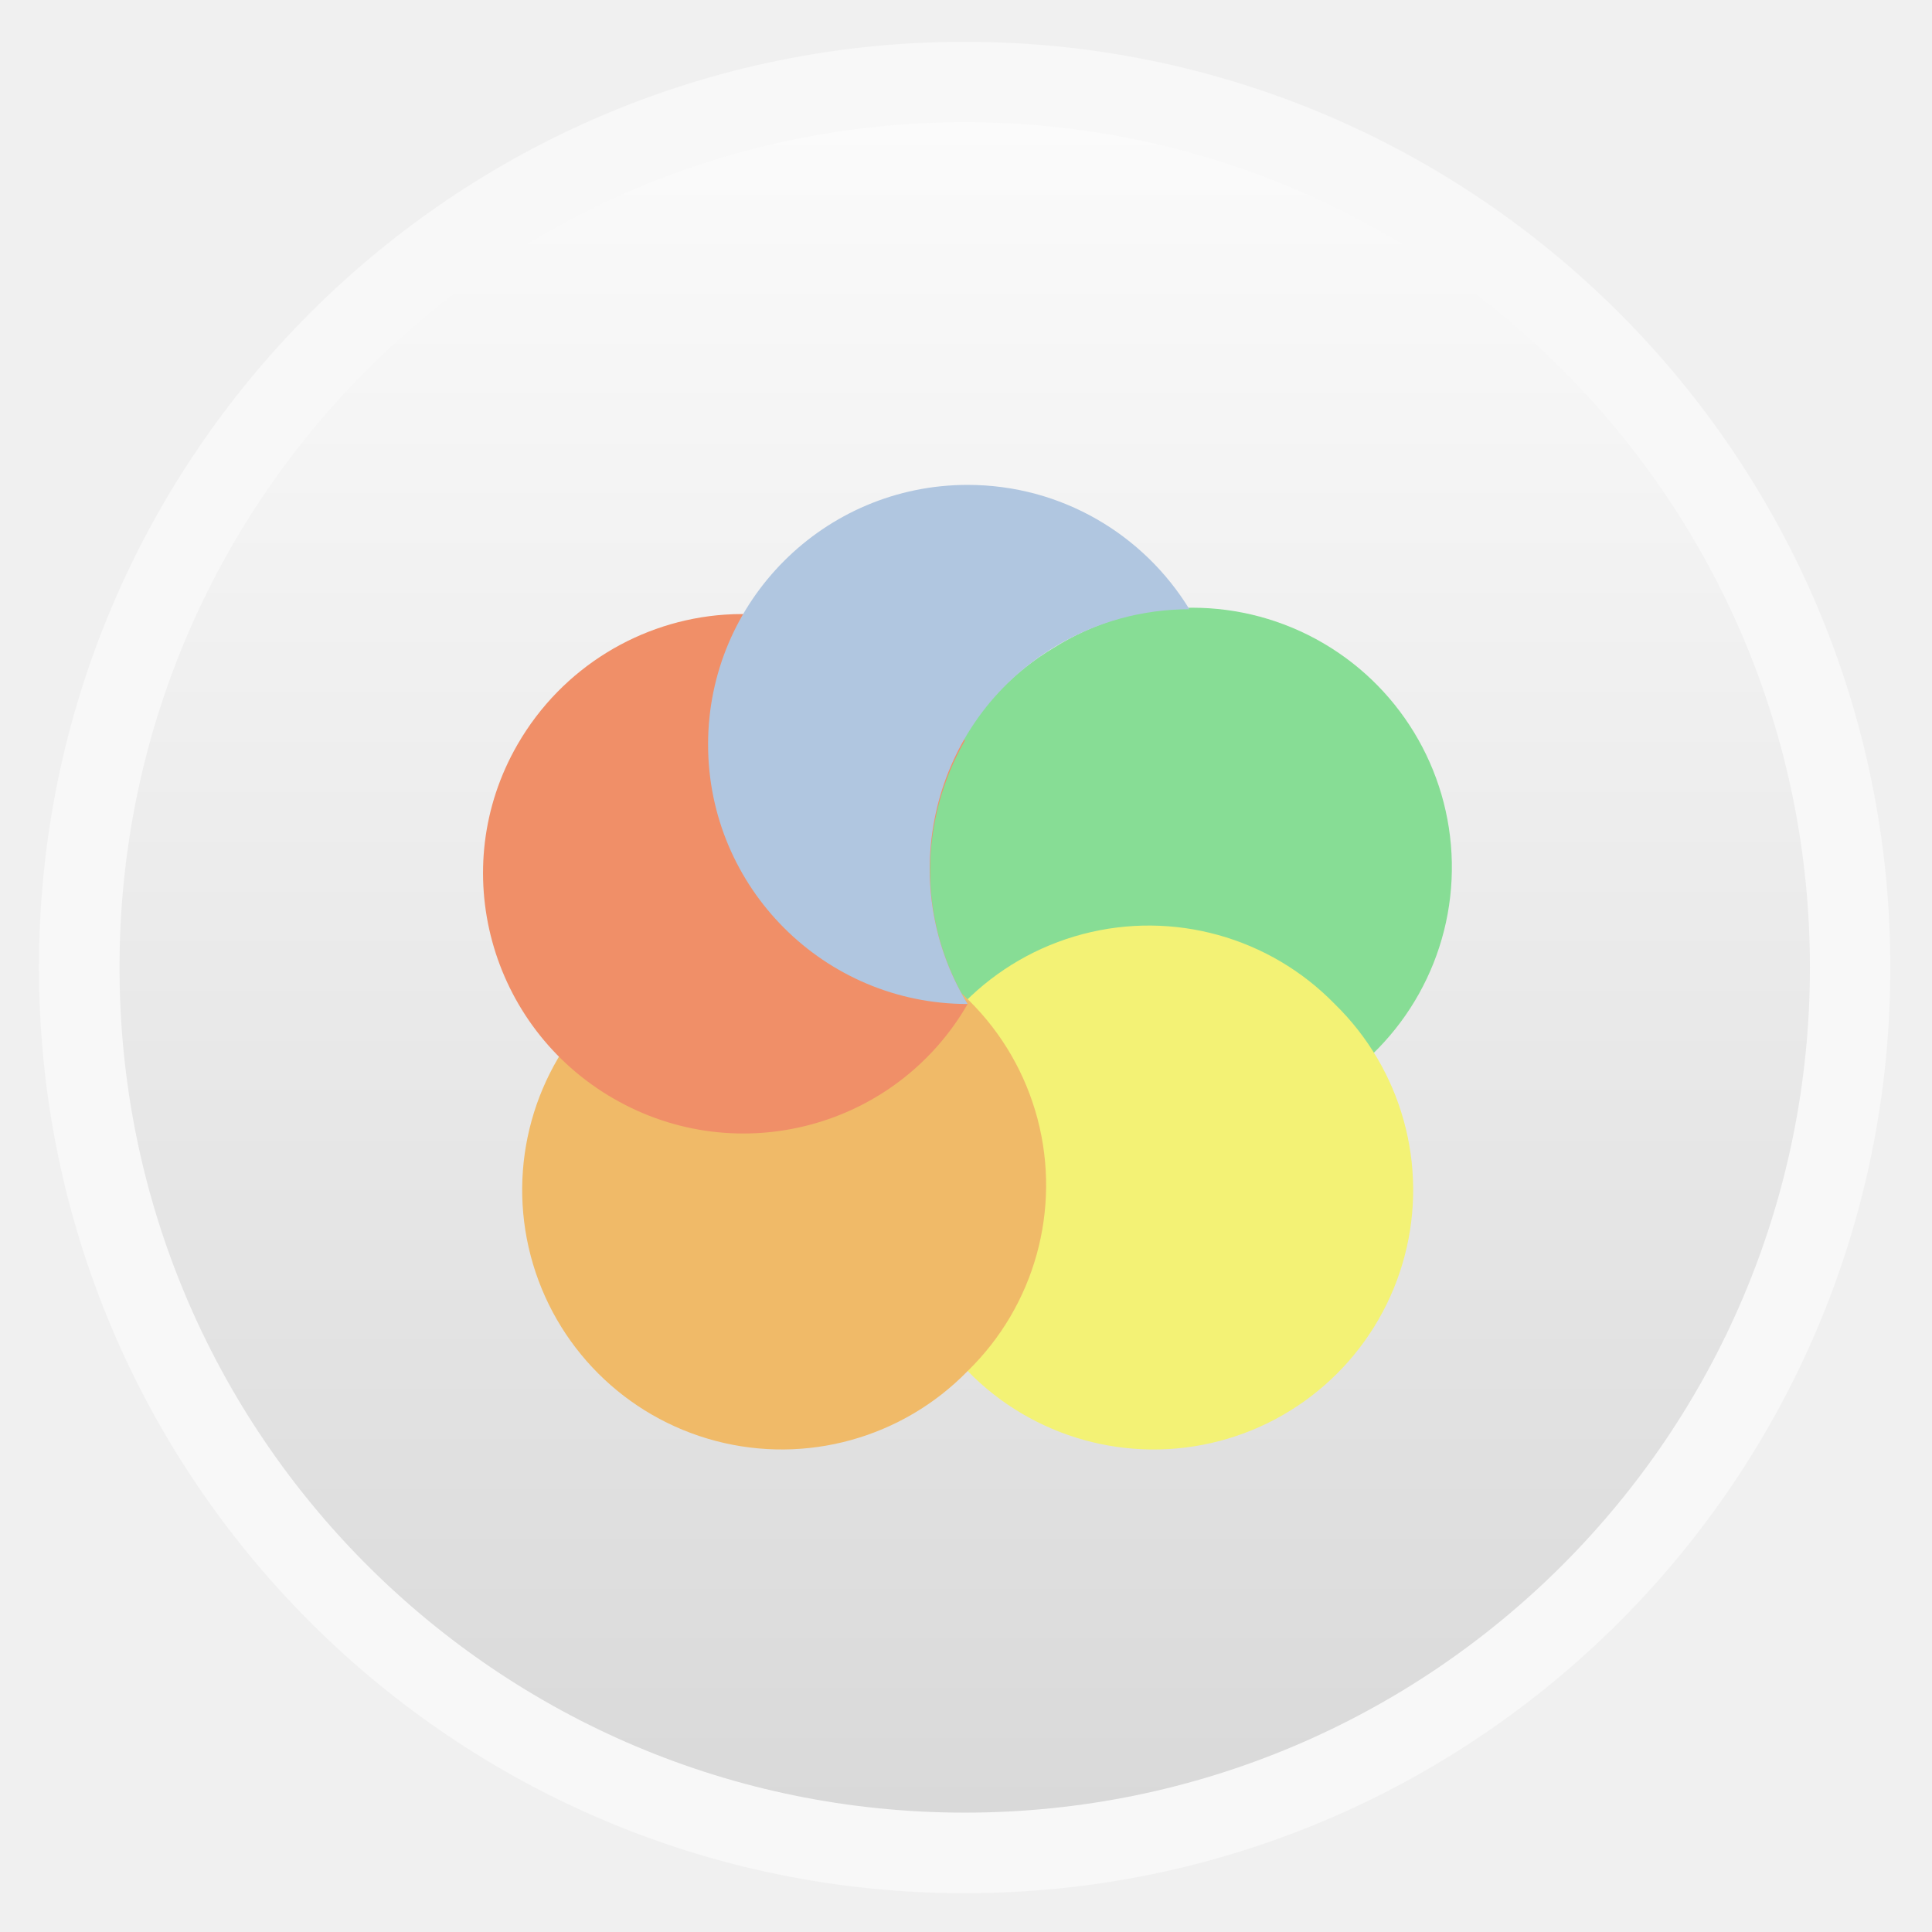
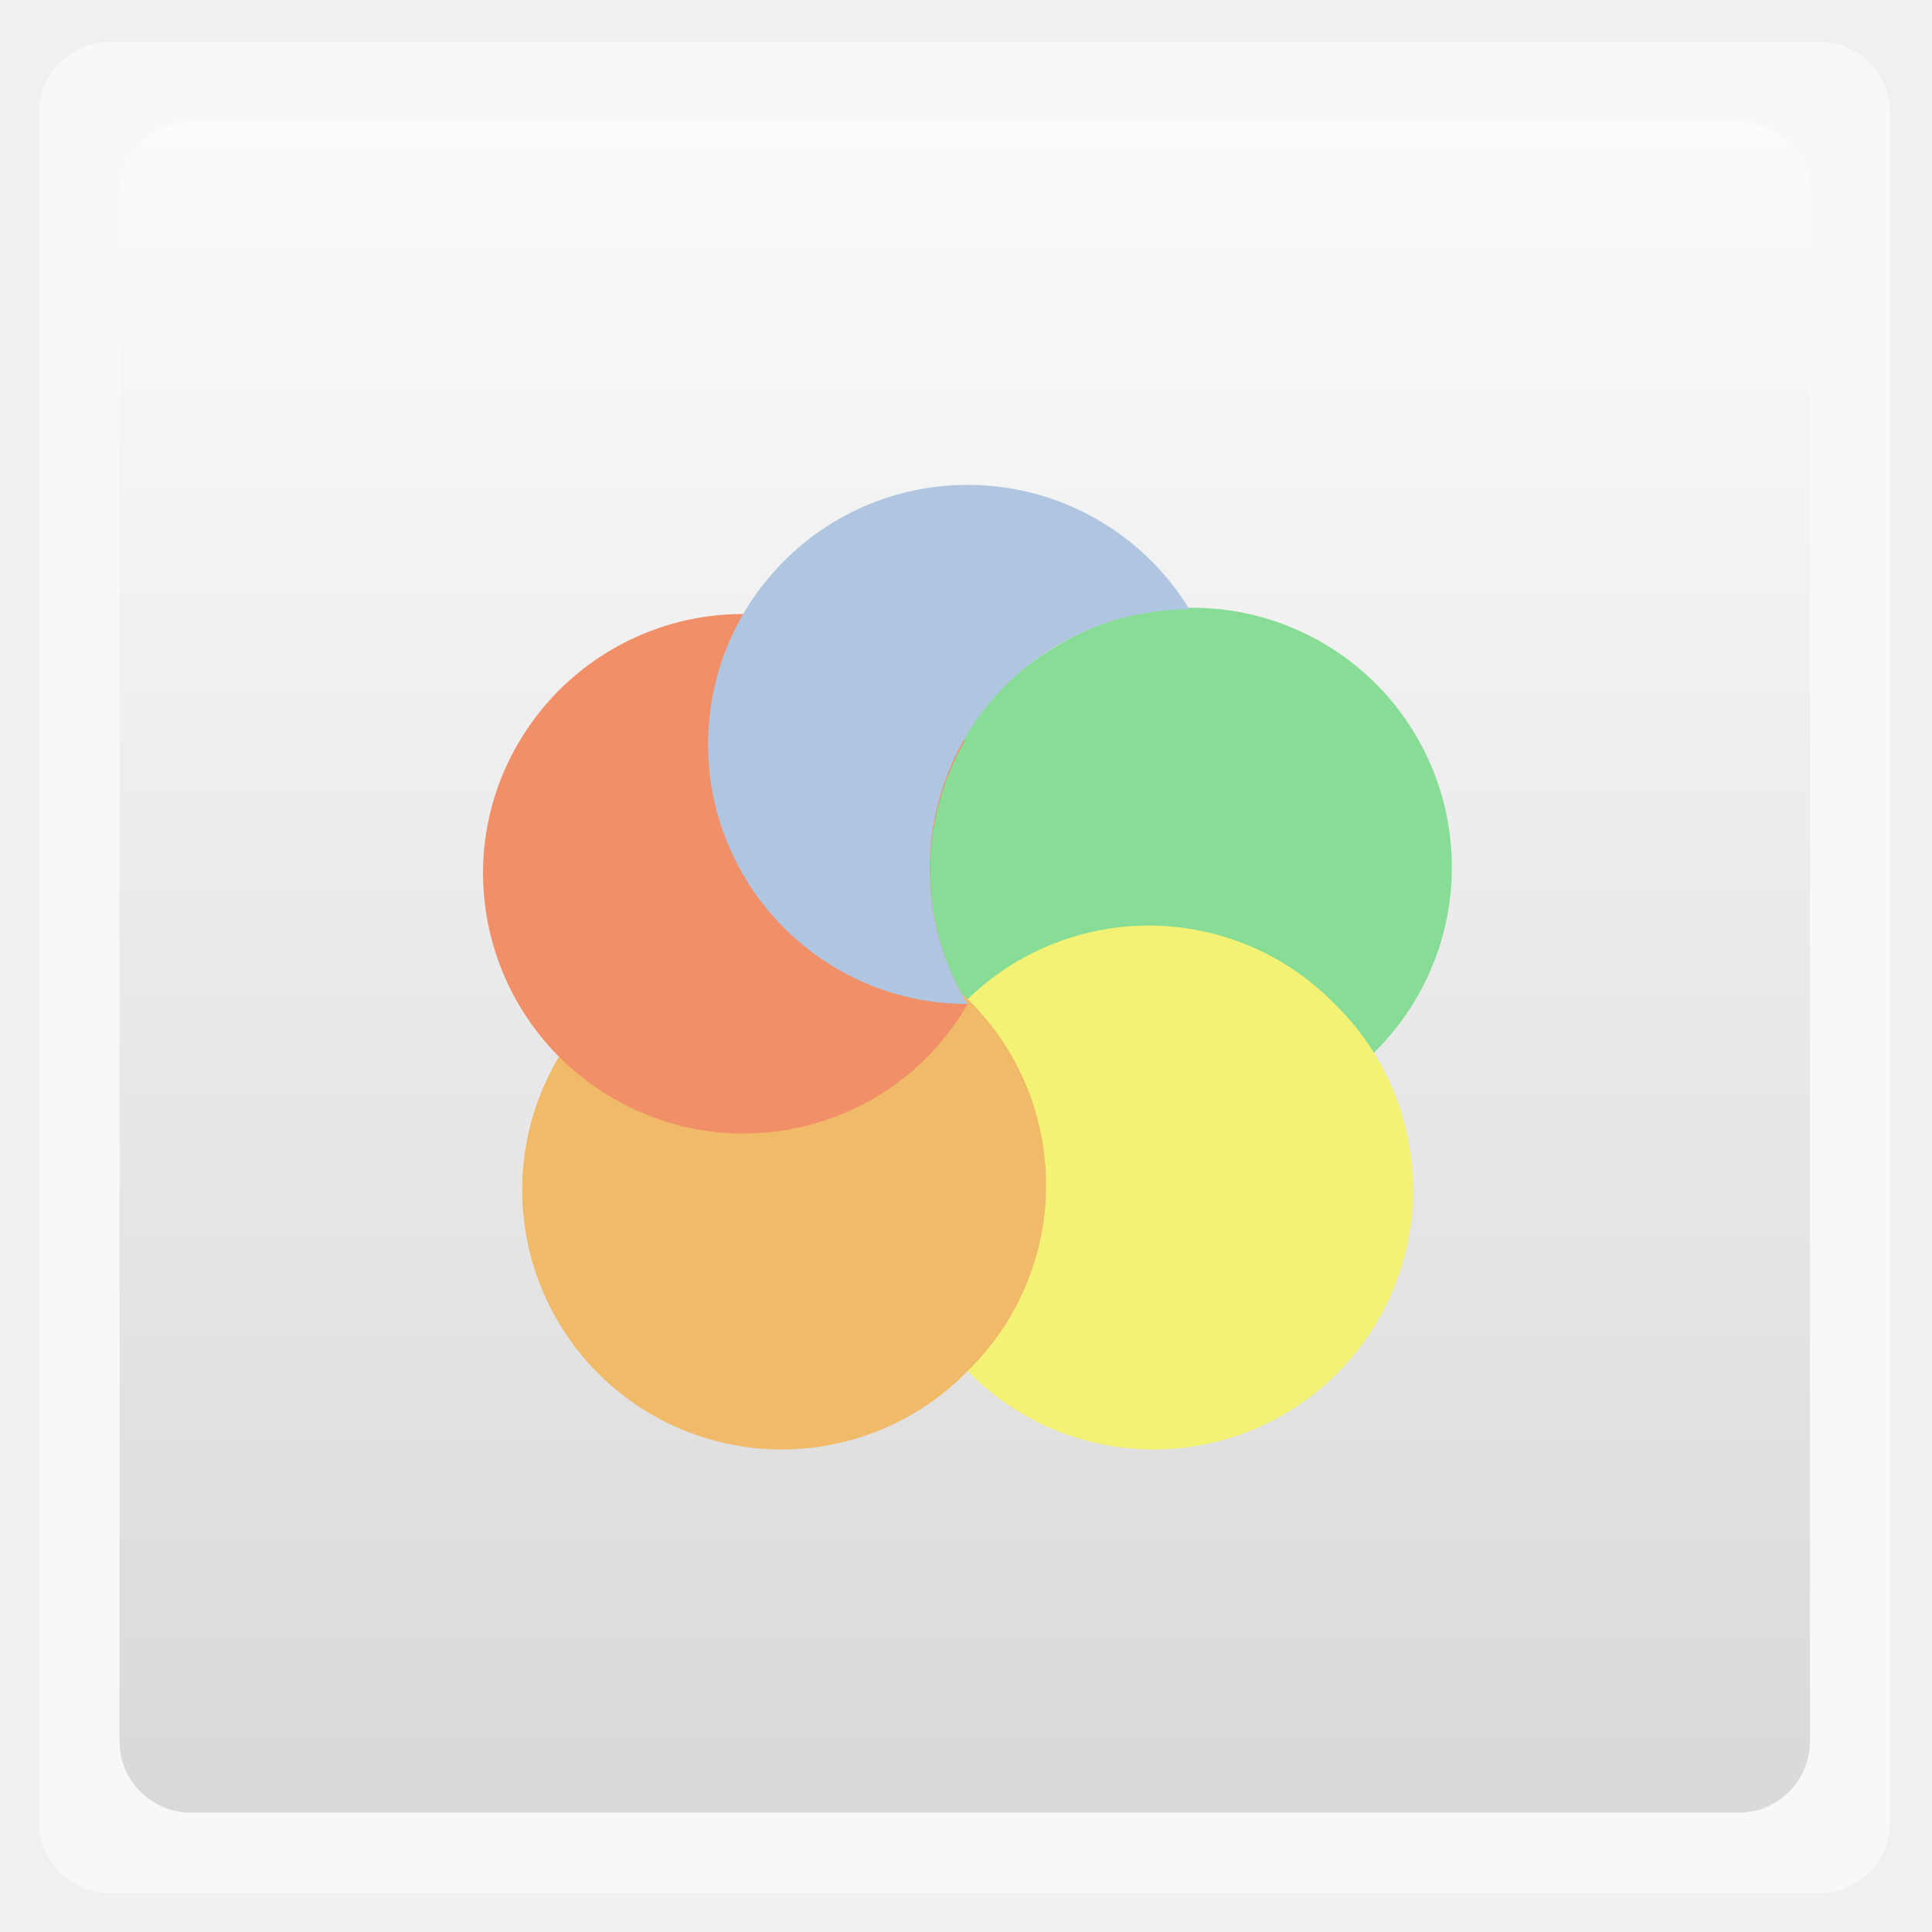
<svg xmlns="http://www.w3.org/2000/svg" xmlns:xlink="http://www.w3.org/1999/xlink" width="48" viewBox="0 0 13.547 13.547" height="48">
  <defs>
    <clipPath>
      <path d="m 328,256 15,11 0,-27 -15,0 z" />
    </clipPath>
    <clipPath>
      <rect width="90" x="307" y="31" rx="18.75" height="90" fill="url(#9)" color="#bebebe" />
    </clipPath>
    <clipPath>
      <path d="m 328,242.094 c -7.732,0 -14,6.268 -14,14 0,7.732 6.268,14 14,14 7.732,0 14,-6.268 14,-14 0,-7.732 -6.268,-14 -14,-14 z m 0,9.906 c 2.209,0 4,1.791 4,4 0,2.209 -1.791,4 -4,4 -2.209,0 -4,-1.791 -4,-4 0,-2.209 1.791,-4 4,-4 z m 0,1 c -1.657,0 -3,1.343 -3,3 0,1.657 1.343,3 3,3 1.657,0 3,-1.343 3,-3 0,-1.657 -1.343,-3 -3,-3 z m 0,1 c 1.105,0 2,0.895 2,2 0,1.105 -0.895,2 -2,2 -1.105,0 -2,-0.895 -2,-2 0,-1.105 0.895,-2 2,-2 z" />
    </clipPath>
    <clipPath>
      <rect width="42" x="307" y="223" rx="9" height="42" transform="rotate(90)" fill="url(#2)" color="#bebebe" />
    </clipPath>
    <clipPath>
      <rect width="60" x="306" y="142" rx="12.5" height="60" transform="matrix(0 -1 1 0 0 0)" fill="url(#B)" color="#bebebe" />
    </clipPath>
    <clipPath>
      <rect width="16" x="432" y="116" rx="2" height="16" opacity="0.2" fill="#6d6d6d" color="#bebebe" />
    </clipPath>
    <clipPath>
      <rect width="42" x="307" y="223" rx="9" height="42" transform="rotate(90)" fill="url(#A)" color="#bebebe" />
    </clipPath>
    <clipPath>
      <rect width="22" x="433" y="77" rx="3" height="22" opacity="0.2" fill="#6d6d6d" color="#bebebe" />
    </clipPath>
    <clipPath>
      <rect width="22" x="433" y="77" rx="5" height="22" color="#bebebe" />
    </clipPath>
    <clipPath>
      <rect width="30" x="433" y="29" rx="6" height="30" color="#bebebe" />
    </clipPath>
    <clipPath>
      <rect width="20" x="434" y="78" rx="4" height="20" color="#bebebe" />
    </clipPath>
    <clipPath>
      <rect width="22" x="433" y="77" rx="3" height="22" opacity="0.2" fill="#6d6d6d" color="#bebebe" />
    </clipPath>
    <clipPath>
      <rect width="16" x="432" y="116" rx="2" height="16" opacity="0.2" fill="#6d6d6d" color="#bebebe" />
    </clipPath>
    <clipPath>
      <rect width="30" x="433" y="29" rx="4" height="30" opacity="0.2" fill="#6d6d6d" color="#bebebe" />
    </clipPath>
    <clipPath>
      <rect width="22" x="433" y="77" rx="4" height="22" color="#bebebe" />
    </clipPath>
    <clipPath>
      <rect width="16" x="432" y="116" rx="3" height="16" color="#bebebe" />
    </clipPath>
    <clipPath>
      <rect width="240" x="24" y="36" rx="50" height="240" fill="#986767" color="#bebebe" />
    </clipPath>
    <clipPath>
      <rect width="60" x="306" y="142" rx="12.5" height="60" transform="matrix(0 -1 1 0 0 0)" fill="url(#1)" color="#bebebe" />
    </clipPath>
    <clipPath>
      <path d="m 328,238 c -7.732,0 -14,6.268 -14,14 0,7.732 6.268,14 14,14 7.732,0 14,-6.268 14,-14 0,-7.732 -6.268,-14 -14,-14 z m 0,8.75 c 2.899,0 5.25,2.351 5.25,5.25 0,2.899 -2.351,5.25 -5.25,5.25 -2.899,0 -5.25,-2.351 -5.25,-5.25 0,-2.899 2.351,-5.25 5.25,-5.25 z m 0,1.75 c -1.933,0 -3.5,1.567 -3.5,3.5 0,1.933 1.567,3.5 3.5,3.5 1.933,0 3.5,-1.567 3.5,-3.5 0,-1.933 -1.567,-3.5 -3.5,-3.5 z m 0,1.75 c 0.966,0 1.75,0.784 1.75,1.75 0,0.966 -0.784,1.75 -1.75,1.75 -0.966,0 -1.75,-0.784 -1.75,-1.75 0,-0.966 0.784,-1.75 1.75,-1.75 z" />
    </clipPath>
    <clipPath>
      <path d="m 144,76 c -44.183,0 -80,35.817 -80,80 0,44.183 35.817,80 80,80 44.183,0 80,-35.817 80,-80 0,-44.183 -35.817,-80 -80,-80 z m 0,56.607 c 12.624,0 22.857,10.233 22.857,22.857 0,12.624 -10.233,22.857 -22.857,22.857 -12.624,0 -22.857,-10.233 -22.857,-22.857 0,-12.624 10.233,-22.857 22.857,-22.857 z m 0,5.714 c -9.468,0 -17.143,7.675 -17.143,17.143 0,9.468 7.675,17.143 17.143,17.143 9.468,0 17.143,-7.675 17.143,-17.143 0,-9.468 -7.675,-17.143 -17.143,-17.143 z m 0,5.714 c 6.312,0 11.429,5.117 11.429,11.429 0,6.312 -5.117,11.429 -11.429,11.429 -6.312,0 -11.429,-5.117 -11.429,-11.429 0,-6.312 5.117,-11.429 11.429,-11.429 z" />
    </clipPath>
    <clipPath>
      <path d="m 440,126 c -3.314,0 -6,2.686 -6,6 0,3.314 2.686,6 6,6 3.314,0 6,-2.686 6,-6 0,-3.314 -2.686,-6 -6,-6 z m 0,3 c 1.657,0 3,1.343 3,3 0,1.657 -1.343,3 -3,3 -1.657,0 -3,-1.343 -3,-3 0,-1.657 1.343,-3 3,-3 z m 0,1 c -1.105,0 -2,0.895 -2,2 0,1.105 0.895,2 2,2 1.105,0 2,-0.895 2,-2 0,-1.105 -0.895,-2 -2,-2 z m 0,1 c 0.552,0 1,0.448 1,1 0,0.552 -0.448,1 -1,1 -0.552,0 -1,-0.448 -1,-1 0,-0.552 0.448,-1 1,-1 z" />
    </clipPath>
    <clipPath>
      <rect width="20" x="434" y="78" rx="4" height="20" color="#bebebe" />
    </clipPath>
    <clipPath>
      <rect width="240" x="24" y="36" rx="50" height="240" fill="#986767" color="#bebebe" />
    </clipPath>
    <clipPath>
      <path d="m 444,88 c -4.418,0 -8,3.582 -8,8 0,4.418 3.582,8 8,8 4.418,0 8,-3.582 8,-8 0,-4.418 -3.582,-8 -8,-8 z m 0,5 c 1.657,0 3,1.343 3,3 0,1.657 -1.343,3 -3,3 -1.657,0 -3,-1.343 -3,-3 0,-1.657 1.343,-3 3,-3 z m 0,1 c -1.105,0 -2,0.895 -2,2 0,1.105 0.895,2 2,2 1.105,0 2,-0.895 2,-2 0,-1.105 -0.895,-2 -2,-2 z m 0,1 c 0.552,0 1,0.448 1,1 0,0.552 -0.448,1 -1,1 -0.552,0 -1,-0.448 -1,-1 0,-0.552 0.448,-1 1,-1 z" />
    </clipPath>
    <clipPath>
      <rect width="30" x="433" y="29" rx="6" height="30" color="#bebebe" />
    </clipPath>
    <clipPath>
      <rect width="22" x="433" y="77" rx="4" height="22" color="#bebebe" />
    </clipPath>
    <clipPath>
      <path d="m 328,242.094 c -7.732,0 -14,6.268 -14,14 0,7.732 6.268,14 14,14 7.732,0 14,-6.268 14,-14 0,-7.732 -6.268,-14 -14,-14 z M 328,252 c 2.209,0 4,1.791 4,4 0,2.209 -1.791,4 -4,4 -2.209,0 -4,-1.791 -4,-4 0,-2.209 1.791,-4 4,-4 z m 0,1 c -1.657,0 -3,1.343 -3,3 0,1.657 1.343,3 3,3 1.657,0 3,-1.343 3,-3 0,-1.657 -1.343,-3 -3,-3 z m 0,1 c 1.105,0 2,0.895 2,2 0,1.105 -0.895,2 -2,2 -1.105,0 -2,-0.895 -2,-2 0,-1.105 0.895,-2 2,-2 z" />
    </clipPath>
    <clipPath>
      <rect width="16" x="432" y="116" rx="3" height="16" color="#bebebe" />
    </clipPath>
    <clipPath>
      <path d="m 328,238 c -7.732,0 -14,6.268 -14,14 0,7.732 6.268,14 14,14 7.732,0 14,-6.268 14,-14 0,-7.732 -6.268,-14 -14,-14 z m 0,9.906 c 2.209,0 4,1.791 4,4 0,2.209 -1.791,4 -4,4 -2.209,0 -4,-1.791 -4,-4 0,-2.209 1.791,-4 4,-4 z m 0,1 c -1.657,0 -3,1.343 -3,3 0,1.657 1.343,3 3,3 1.657,0 3,-1.343 3,-3 0,-1.657 -1.343,-3 -3,-3 z m 0,1 c 1.105,0 2,0.895 2,2 0,1.105 -0.895,2 -2,2 -1.105,0 -2,-0.895 -2,-2 0,-1.105 0.895,-2 2,-2 z" />
    </clipPath>
    <clipPath>
      <rect width="90" x="307" y="31" rx="18.75" height="90" fill="url(#3)" color="#bebebe" />
    </clipPath>
    <clipPath>
      <rect width="22" x="433" y="77" rx="5" height="22" color="#bebebe" />
    </clipPath>
    <clipPath>
      <path d="m 451.388,127.371 c -3.314,0 -6,2.686 -6,6 0,3.314 2.686,6 6,6 3.314,0 6,-2.686 6,-6 0,-3.314 -2.686,-6 -6,-6 z m 0,3 c 1.657,0 3,1.343 3,3 0,1.657 -1.343,3 -3,3 -1.657,0 -3,-1.343 -3,-3 0,-1.657 1.343,-3 3,-3 z m 0,1 c -1.105,0 -2,0.895 -2,2 0,1.105 0.895,2 2,2 1.105,0 2,-0.895 2,-2 0,-1.105 -0.895,-2 -2,-2 z m 0,1 c 0.552,0 1,0.448 1,1 0,0.552 -0.448,1 -1,1 -0.552,0 -1,-0.448 -1,-1 0,-0.552 0.448,-1 1,-1 z" />
    </clipPath>
    <clipPath>
      <path d="m 451.388,133.371 6.429,4.714 0,-11.571 -6.429,0 z" />
    </clipPath>
    <clipPath>
      <rect width="16" x="432" y="116" rx="2" height="16" opacity="0.2" fill="#6d6d6d" color="#bebebe" />
    </clipPath>
    <clipPath>
      <rect width="30" x="433" y="29" rx="4" height="30" opacity="0.2" fill="#6d6d6d" color="#bebebe" />
    </clipPath>
    <clipPath>
      <rect width="16" x="432" y="116" rx="3" height="16" color="#bebebe" />
    </clipPath>
    <clipPath>
      <rect width="240" x="24" y="36" rx="50" height="240" fill="#986767" color="#bebebe" />
    </clipPath>
    <clipPath>
      <rect width="22" x="433" y="77" rx="5" height="22" color="#bebebe" />
    </clipPath>
    <clipPath>
      <rect width="22" x="433" y="77" rx="4" height="22" color="#bebebe" />
    </clipPath>
    <clipPath>
      <rect width="20" x="434" y="78" rx="4" height="20" color="#bebebe" />
    </clipPath>
    <clipPath>
      <rect width="90" x="307" y="31" rx="18.75" height="90" fill="url(#7)" color="#bebebe" />
    </clipPath>
    <clipPath>
      <rect width="30" x="433" y="29" rx="6" height="30" color="#bebebe" />
    </clipPath>
    <clipPath>
      <rect width="22" x="433" y="77" rx="3" height="22" opacity="0.2" fill="#6d6d6d" color="#bebebe" />
    </clipPath>
    <clipPath>
      <rect width="60" x="306" y="142" rx="12.5" height="60" transform="matrix(0 -1 1 0 0 0)" fill="url(#C)" color="#bebebe" />
    </clipPath>
    <clipPath>
      <rect width="42" x="307" y="223" rx="9" height="42" transform="rotate(90)" fill="url(#8)" color="#bebebe" />
    </clipPath>
    <clipPath>
      <rect width="30" x="433" y="29" rx="4" height="30" opacity="0.2" fill="#6d6d6d" color="#bebebe" />
    </clipPath>
    <linearGradient gradientTransform="translate(0 4.09376)" xlink:href="#6" y1="273" y2="231" gradientUnits="userSpaceOnUse" x2="0" />
    <linearGradient id="0">
      <stop stop-color="#f0f0f0" />
      <stop offset="1" stop-color="#f8f8f8" />
    </linearGradient>
    <linearGradient gradientTransform="matrix(.25 0 0 .25 300 132)" xlink:href="#0" id="1" y1="230" y2="90" gradientUnits="userSpaceOnUse" x2="0" />
    <linearGradient gradientTransform="translate(11.38843 1.3713)" xlink:href="#6" y1="140" y2="124" gradientUnits="userSpaceOnUse" x2="0" />
    <linearGradient gradientTransform="matrix(5.71429 0 0 5.71429 -1730.286 -1284)" xlink:href="#6" y1="273" y2="231" gradientUnits="userSpaceOnUse" x2="0" />
    <linearGradient gradientTransform="matrix(.175 0 0 .175 302.8 216)" xlink:href="#0" id="2" y1="280" y2="40" gradientUnits="userSpaceOnUse" x2="0" />
    <linearGradient gradientTransform="matrix(.375 0 0 .375 298 16)" xlink:href="#0" id="3" y1="230" y2="90" gradientUnits="userSpaceOnUse" x2="0" />
    <linearGradient id="4">
      <stop stop-color="#d9d9d9" />
      <stop offset="1" stop-color="#fbfbfb" />
    </linearGradient>
    <linearGradient xlink:href="#6" y1="140" y2="124" x2="0" gradientUnits="userSpaceOnUse" />
    <linearGradient id="5">
      <stop stop-color="#eaba31" />
      <stop offset="1" stop-color="#ff9200" />
    </linearGradient>
    <linearGradient gradientTransform="translate(11.38843 1.3713)" xlink:href="#6" y1="140" y2="124" x2="0" gradientUnits="userSpaceOnUse" />
    <linearGradient xlink:href="#6" y1="107" y2="85" x2="0" gradientUnits="userSpaceOnUse" />
    <linearGradient id="6">
      <stop stop-color="#818181" />
      <stop offset="1" stop-color="#c5c5c5" />
    </linearGradient>
    <linearGradient gradientTransform="matrix(.375 0 0 .375 298 16)" id="7" xlink:href="#0" y1="230" y2="90" x2="0" gradientUnits="userSpaceOnUse" />
    <linearGradient xlink:href="#6" y1="107" y2="85" x2="0" gradientUnits="userSpaceOnUse" />
    <linearGradient gradientTransform="matrix(5.71429 0 0 5.71429 -1730.286 -1284)" xlink:href="#6" y1="273" y2="231" x2="0" gradientUnits="userSpaceOnUse" />
    <linearGradient xlink:href="#6" y1="140" y2="124" x2="0" gradientUnits="userSpaceOnUse" />
    <linearGradient gradientTransform="matrix(5.71429 0 0 5.71429 -1730.286 -1284)" xlink:href="#6" y1="273" y2="231" gradientUnits="userSpaceOnUse" x2="0" />
    <linearGradient gradientTransform="matrix(.175 0 0 .175 302.8 216)" id="8" xlink:href="#0" y1="280" y2="40" x2="0" gradientUnits="userSpaceOnUse" />
    <linearGradient xlink:href="#6" y1="107" y2="85" x2="0" gradientUnits="userSpaceOnUse" />
    <linearGradient gradientTransform="translate(11.38843 1.3713)" xlink:href="#6" y1="140" y2="124" gradientUnits="userSpaceOnUse" x2="0" />
    <linearGradient gradientTransform="translate(0 4.09376)" xlink:href="#6" y1="273" y2="231" gradientUnits="userSpaceOnUse" x2="0" />
    <linearGradient gradientTransform="translate(0 4.09376)" xlink:href="#6" y1="273" y2="231" x2="0" gradientUnits="userSpaceOnUse" />
    <linearGradient xlink:href="#6" y1="140" y2="124" x2="0" gradientUnits="userSpaceOnUse" />
    <linearGradient gradientTransform="matrix(.375 0 0 .375 298 16)" xlink:href="#0" id="9" y1="230" y2="90" gradientUnits="userSpaceOnUse" x2="0" />
    <linearGradient gradientTransform="matrix(.175 0 0 .175 302.8 216)" xlink:href="#0" id="A" y1="280" y2="40" gradientUnits="userSpaceOnUse" x2="0" />
    <linearGradient gradientTransform="matrix(.25 0 0 .25 300 132)" xlink:href="#0" id="B" y1="230" y2="90" gradientUnits="userSpaceOnUse" x2="0" />
    <linearGradient gradientTransform="matrix(.25 0 0 .25 300 132)" id="C" xlink:href="#0" y1="230" y2="90" x2="0" gradientUnits="userSpaceOnUse" />
    <radialGradient cx="328" cy="255.42" gradientTransform="matrix(1.22449 0 0 1.22449 49.7555 -179.343)" r="7" xlink:href="#5" gradientUnits="userSpaceOnUse" />
    <radialGradient cx="328" cy="255.42" gradientTransform="matrix(2.85714 0 0 2.85714 -609.1435 -473.6666)" r="7" xlink:href="#5" gradientUnits="userSpaceOnUse" />
    <radialGradient cx="328" cy="255.42" gradientTransform="matrix(2.85714 0 0 2.85714 -609.1435 -473.6666)" r="7" xlink:href="#5" gradientUnits="userSpaceOnUse" />
    <radialGradient cx="328" cy="255.42" gradientTransform="matrix(1.22449 0 0 1.22449 49.7555 -179.343)" r="7" xlink:href="#5" gradientUnits="userSpaceOnUse" />
    <radialGradient cx="328" cy="255.42" gradientTransform="matrix(2.85714 0 0 2.85714 -609.1435 -473.6666)" r="7" xlink:href="#5" gradientUnits="userSpaceOnUse" />
    <radialGradient cx="328" cy="255.42" gradientTransform="matrix(1.22449 0 0 1.22449 49.7555 -179.343)" r="7" xlink:href="#5" gradientUnits="userSpaceOnUse" />
    <linearGradient xlink:href="#4" id="D" gradientUnits="userSpaceOnUse" gradientTransform="matrix(1.10525,0,0,1.10525,-134.2787,-295.7611)" y1="279.09" x2="0" y2="268.36" />
    <path id="E" d="m 18.102,10.271 a 5.797,5.797 0 1 1 -11.593,0 5.797,5.797 0 1 1 11.593,0 z" />
  </defs>
-   <rect width="12.982" x="0.273" y="0.293" rx="6.491" height="12.982" opacity="0.5" fill="#fff" color="#bebebe" stroke-width="0.184" />
-   <rect height="11.853" rx="5.926" y="0.857" x="0.838" width="11.853" fill="url(#D)" fill-rule="evenodd" color="#000000" />
+   <rect width="12.982" x="0.273" y="0.293" rx="0.5" height="12.982" opacity="0.5" fill="#fff" color="#bebebe" stroke-width="0.184" />
+   <rect height="11.853" rx="0.5" y="0.857" x="0.838" width="11.853" fill="url(#D)" fill-rule="evenodd" color="#000000" />
  <use transform="matrix(0.1632362,0.2681777,-0.2681777,0.1632362,9.085752,1.117049)" fill="#87dd95" xlink:href="#E" />
  <use transform="matrix(-0.221997,0.221997,-0.221997,-0.221997,13.08406,7.875156)" fill="#f3f275" xlink:href="#E" />
  <use transform="matrix(-0.221997,-0.221997,0.221997,-0.221997,5.950051,13.33854)" fill="#f0ba68" xlink:href="#E" />
  <path d="M 5.079,4.31 C 4.497,4.351 3.943,4.676 3.629,5.22 3.127,6.09 3.432,7.201 4.302,7.703 5.172,8.206 6.283,7.91 6.785,7.04 6.428,6.452 6.446,5.749 6.766,5.192 6.613,4.937 6.398,4.716 6.122,4.557 5.795,4.368 5.429,4.285 5.079,4.31 z" fill="#f08f68" />
  <path d="m 6.785,3.4 c -1.005,0 -1.82,0.815 -1.82,1.82 0,1.005 0.815,1.82 1.82,1.82 C 6.263,6.181 6.533,5.06 7.392,4.538 7.689,4.357 8.016,4.272 8.34,4.272 8.02,3.749 7.443,3.4 6.785,3.4 z" fill="#b0c6e0" />
</svg>
